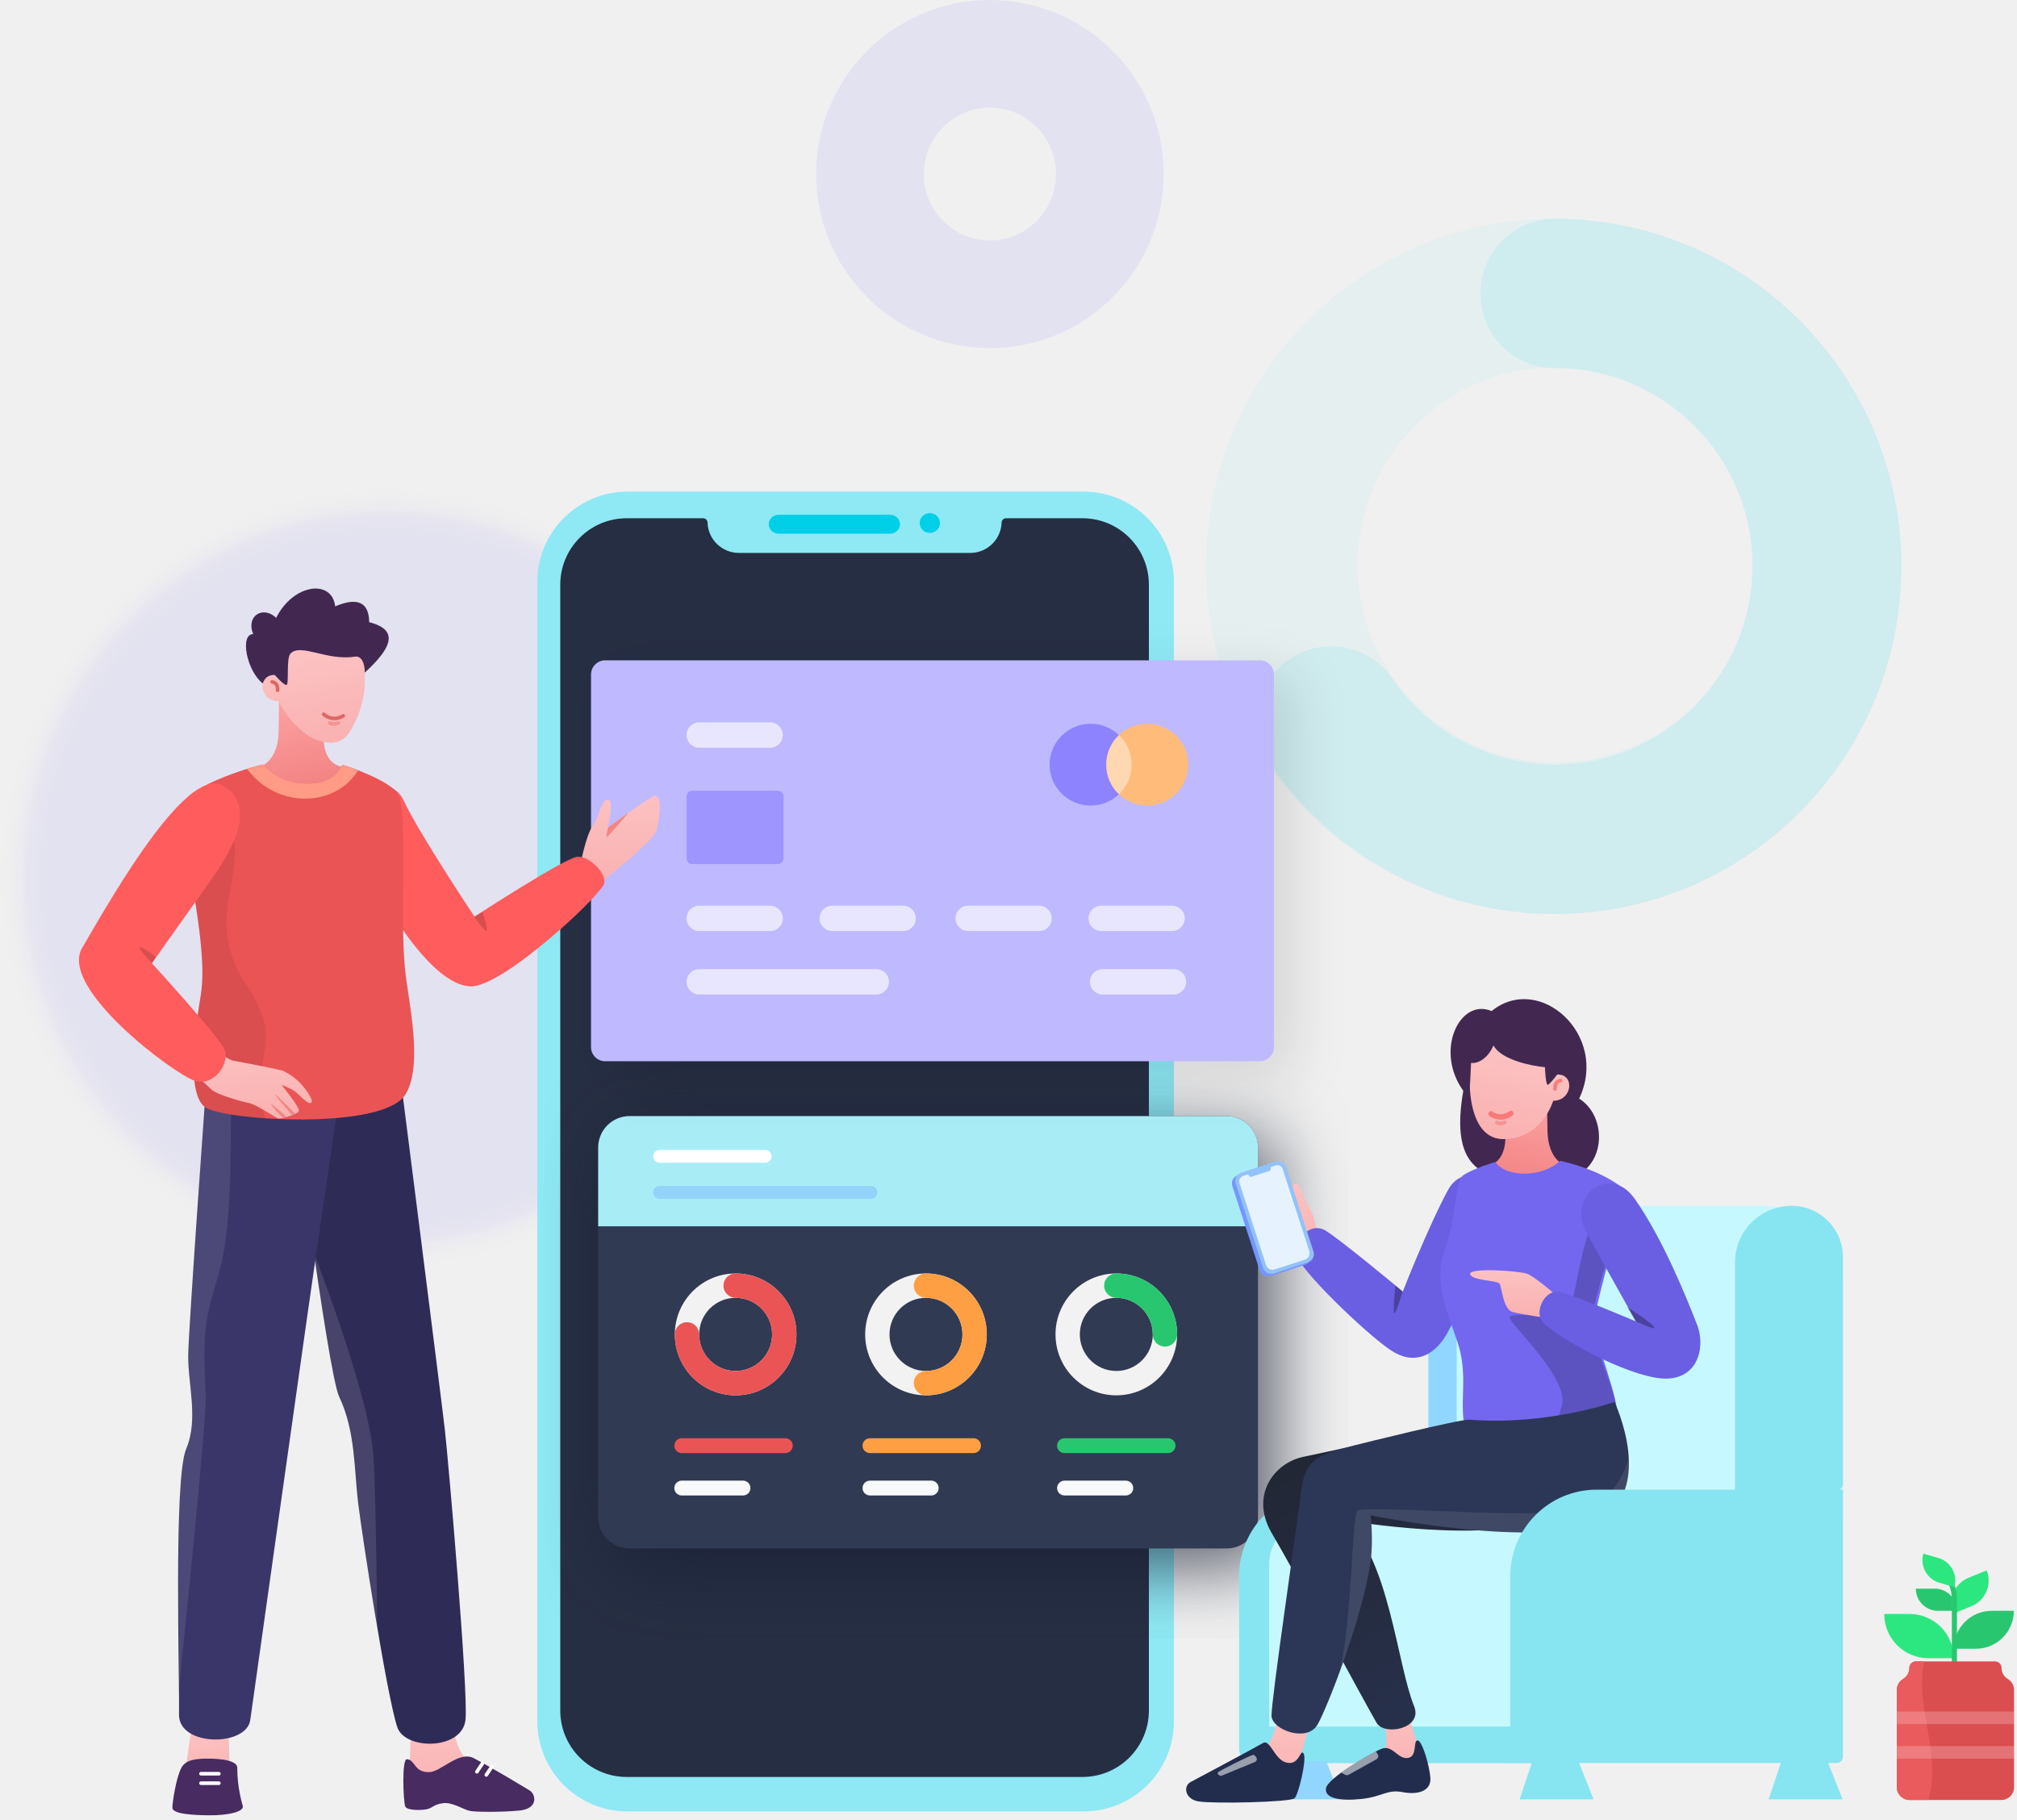
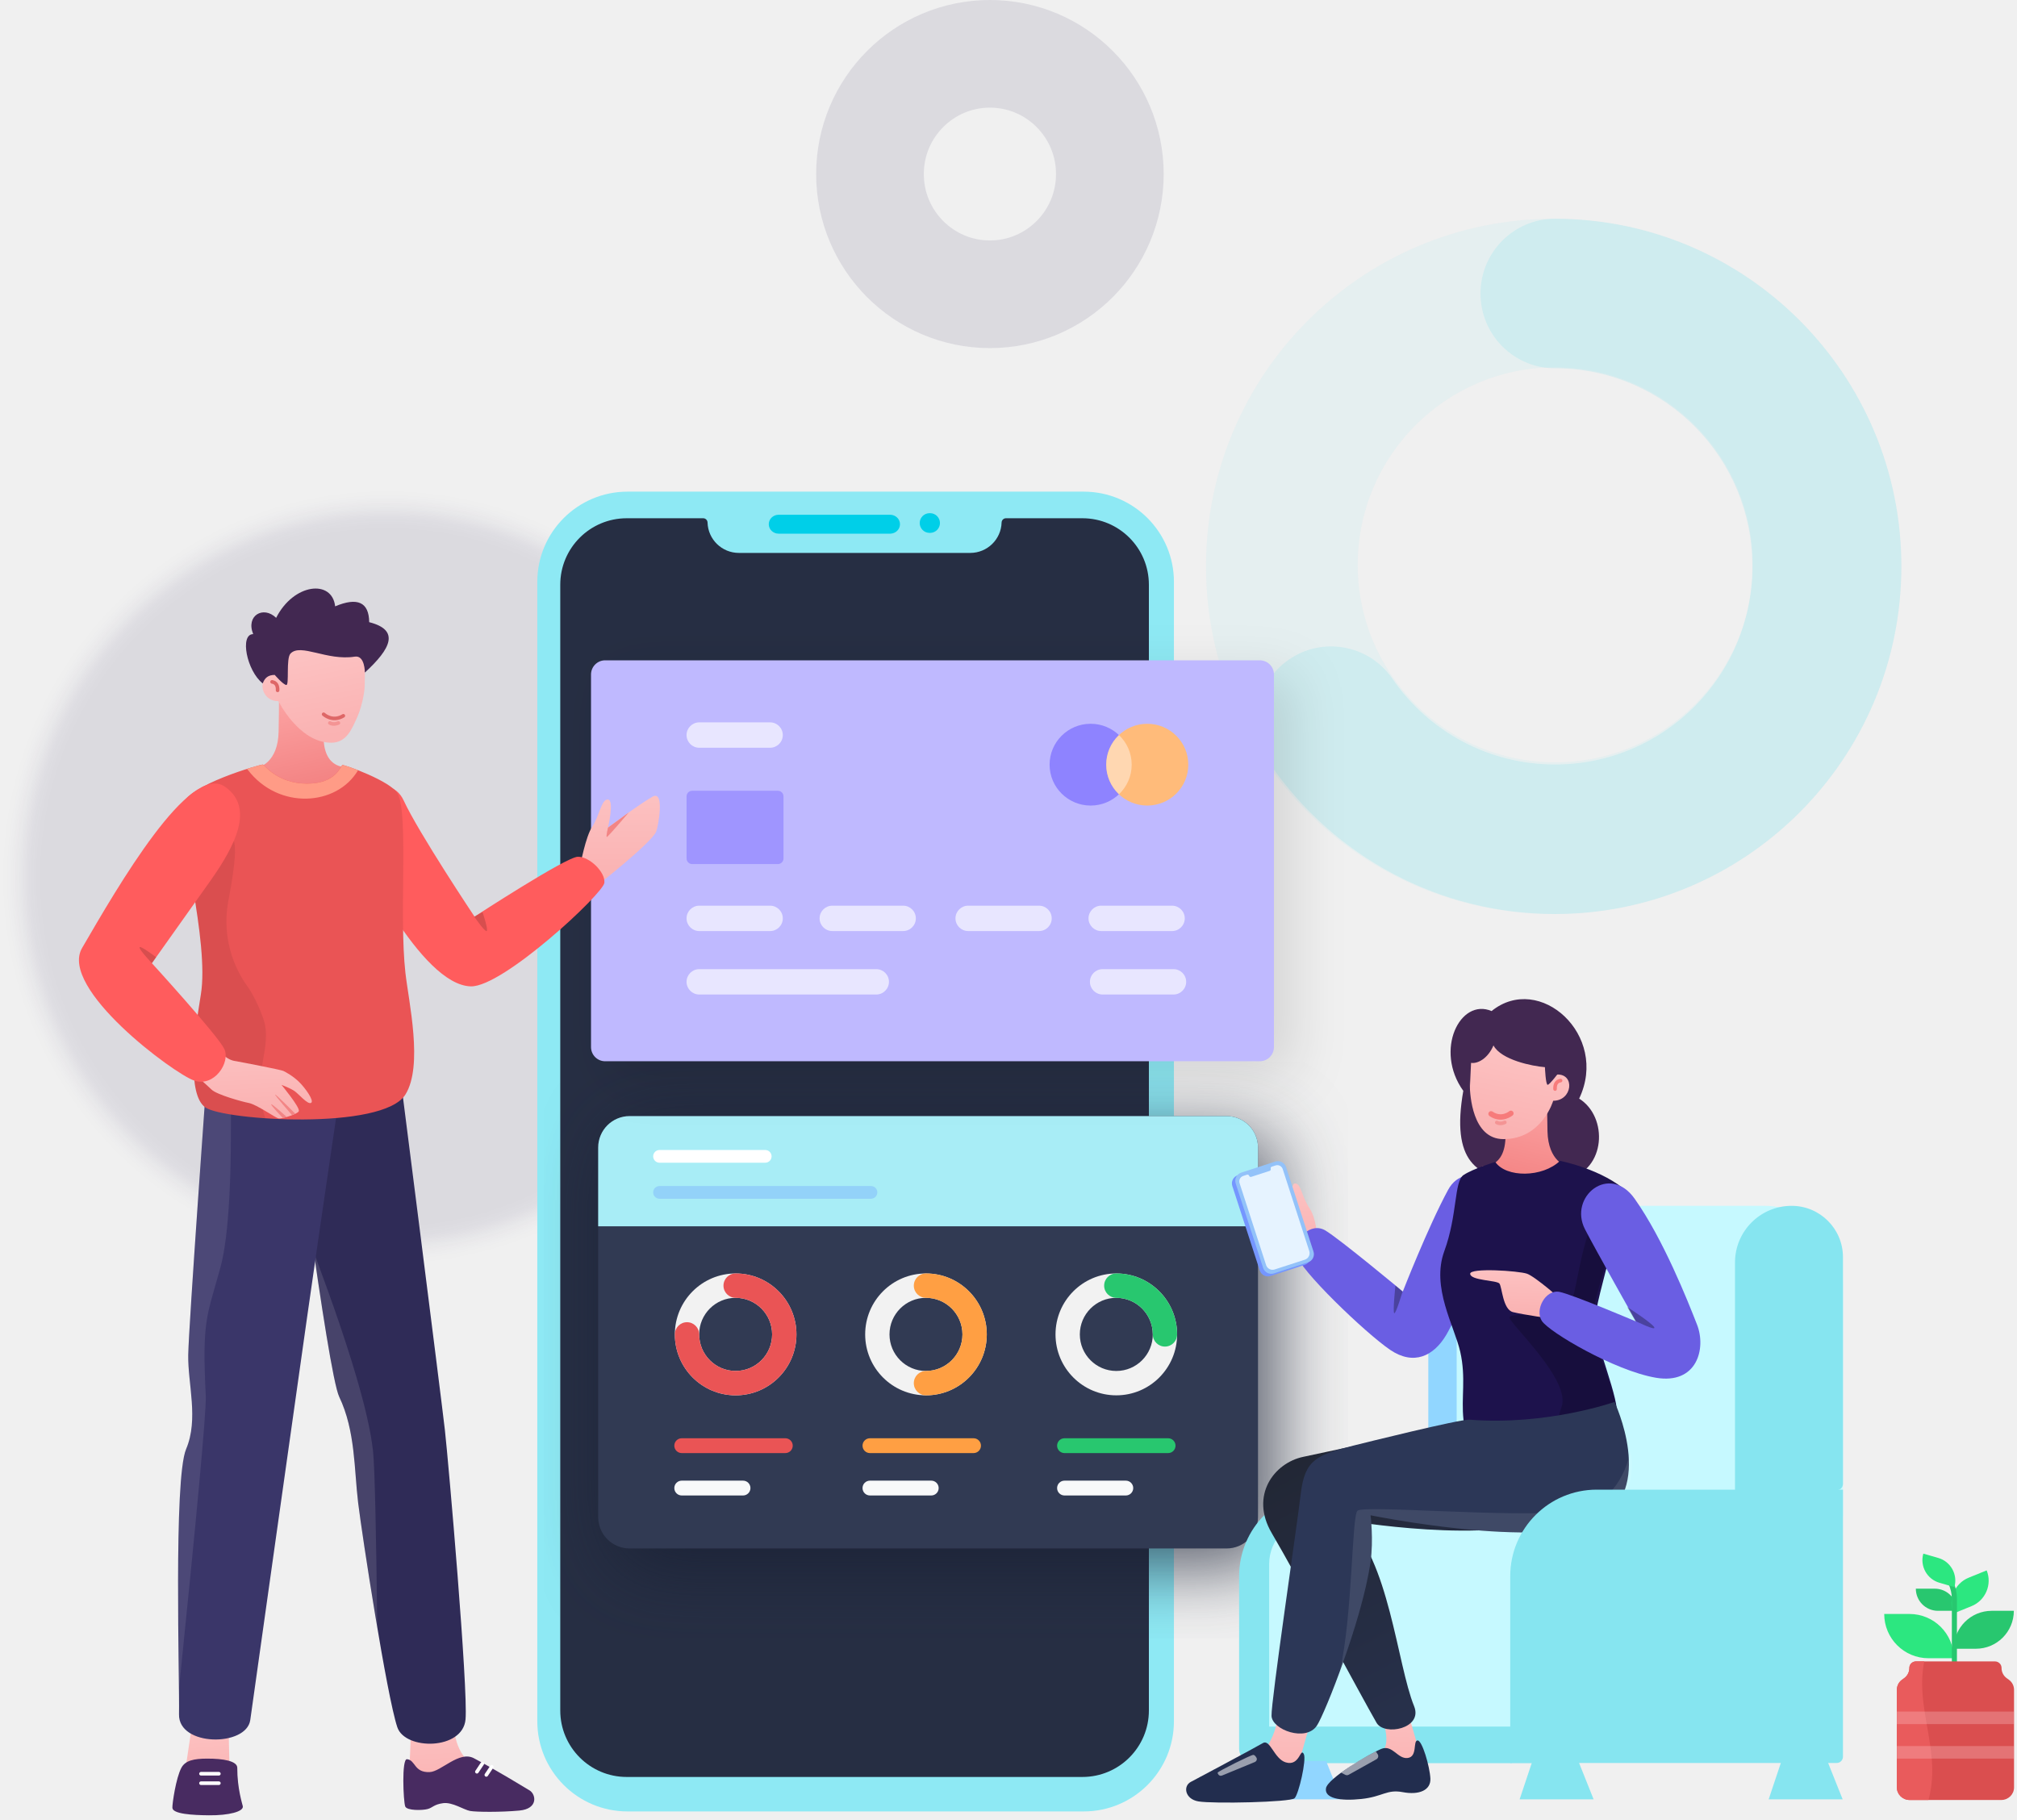
<svg xmlns="http://www.w3.org/2000/svg" width="562" height="507" viewBox="0 0 562 507" fill="none">
  <g id="Illustration">
    <g id="Shape">
      <g id="Oval" opacity="0.1" filter="url(#filter0_f)">
-         <ellipse cx="107.745" cy="244.5" rx="101.745" ry="102.5" fill="#7367F0" />
+         <ellipse cx="107.745" cy="244.5" rx="101.745" ry="102.5" fill="#1d124c" />
      </g>
      <path id="Oval_2" opacity="0.05" fill-rule="evenodd" clip-rule="evenodd" d="M336.032 157.826C336.032 104.326 379.404 60.956 432.906 60.956C486.408 60.956 529.78 104.326 529.78 157.826C529.78 211.326 486.408 254.696 432.906 254.696C379.404 254.696 336.032 211.326 336.032 157.826ZM488.389 157.386C488.389 126.988 463.745 102.346 433.347 102.346C402.948 102.346 378.304 126.988 378.304 157.386C378.304 187.784 402.948 212.426 433.347 212.426C463.745 212.426 488.389 187.784 488.389 157.386Z" fill="#00CFE8" />
-       <ellipse id="Oval_3" opacity="0.1" cx="275.822" cy="48.5" rx="33.416" ry="33.5" stroke="#7367F0" stroke-width="30" />
+       <ellipse id="Oval_3" opacity="0.1" cx="275.822" cy="48.5" rx="33.416" ry="33.5" stroke="#1d124c" stroke-width="30" />
      <path id="Path" opacity="0.1" d="M433.272 60.956C486.572 60.956 529.78 104.326 529.78 157.826C529.78 211.326 486.572 254.696 433.272 254.696C401.162 254.696 371.688 238.816 353.798 212.796C347.287 203.326 349.657 190.352 359.091 183.817C368.431 177.348 381.193 179.615 387.764 188.849L387.961 189.131C398.182 203.997 414.951 213.032 433.272 213.032C463.647 213.032 488.271 188.315 488.271 157.826C488.271 127.642 464.137 103.116 434.181 102.628L433.272 102.621C421.809 102.621 412.517 93.294 412.517 81.789C412.517 70.283 421.809 60.956 433.272 60.956Z" fill="#00CFE8" />
    </g>
    <g id="Mobile Banking App">
      <g id="Phone3">
        <path id="Rectangle" fill-rule="evenodd" clip-rule="evenodd" d="M149.71 162.137C149.71 148.254 160.964 137 174.847 137H301.957C315.84 137 327.094 148.254 327.094 162.137V479.625C327.094 493.508 315.84 504.762 301.957 504.762H174.847C160.964 504.762 149.71 493.508 149.71 479.625V162.137Z" fill="#8EE9F4" />
        <g id="Group 48">
          <path id="Rectangle_2" fill-rule="evenodd" clip-rule="evenodd" d="M156.107 162.933C156.107 152.703 164.4 144.411 174.629 144.411H195.926C196.585 144.411 197.124 144.935 197.144 145.594V145.594C197.28 150.315 201.147 154.072 205.87 154.072H270.352C275.075 154.072 278.942 150.315 279.079 145.594V145.594C279.098 144.935 279.637 144.411 280.297 144.411H301.593C311.822 144.411 320.115 152.703 320.115 162.933V476.634C320.115 486.863 311.822 495.156 301.593 495.156H174.629C164.4 495.156 156.107 486.863 156.107 476.634V162.933Z" fill="#262E43" />
          <mask id="mask0" mask-type="alpha" maskUnits="userSpaceOnUse" x="156" y="144" width="165" height="352">
            <path id="Rectangle_3" fill-rule="evenodd" clip-rule="evenodd" d="M156.107 162.933C156.107 152.703 164.4 144.411 174.629 144.411H195.926C196.585 144.411 197.124 144.935 197.144 145.594V145.594C197.28 150.315 201.147 154.072 205.87 154.072H270.352C275.075 154.072 278.942 150.315 279.079 145.594V145.594C279.098 144.935 279.637 144.411 280.297 144.411H301.593C311.822 144.411 320.115 152.703 320.115 162.933V476.634C320.115 486.863 311.822 495.156 301.593 495.156H174.629C164.4 495.156 156.107 486.863 156.107 476.634V162.933Z" fill="white" />
          </mask>
          <g mask="url(#mask0)">
            <ellipse id="Oval_4" cx="218.287" cy="357.888" rx="14.067" ry="14.053" fill="#E97EFF" fill-opacity="0.549" />
            <path id="Rectangle_4" fill-rule="evenodd" clip-rule="evenodd" d="M176.086 209.239C176.086 206.692 178.15 204.628 180.697 204.628H296.76C299.307 204.628 301.371 206.692 301.371 209.239V209.239C301.371 211.785 299.307 213.85 296.76 213.85H180.697C178.15 213.85 176.086 211.785 176.086 209.239V209.239Z" fill="#E97EFF" fill-opacity="0.549" />
          </g>
        </g>
        <path id="Path_2" d="M248.017 143.438C249.534 143.438 250.764 144.618 250.764 146.073C250.764 147.496 249.588 148.656 248.118 148.706L248.017 148.708H216.95C215.432 148.708 214.202 147.529 214.202 146.073C214.202 144.65 215.378 143.491 216.849 143.44L216.95 143.438H248.017Z" fill="#00CFE8" />
        <path id="Path_3" d="M259.151 142.999C260.669 142.999 261.899 144.228 261.899 145.744C261.899 147.226 260.723 148.434 259.252 148.487L259.151 148.489H259.007C257.49 148.489 256.26 147.26 256.26 145.744C256.26 144.262 257.436 143.054 258.907 143.001L259.007 142.999H259.151Z" fill="#00CFE8" />
      </g>
      <g id="BoardPieChart">
        <g id="Rectangle_5" filter="url(#filter1_d)">
          <path fill-rule="evenodd" clip-rule="evenodd" d="M166.672 319.757C166.672 314.921 170.592 311 175.429 311H341.763C346.6 311 350.52 314.921 350.52 319.757V422.729C350.52 427.565 346.6 431.486 341.763 431.486H175.429C170.592 431.486 166.672 427.565 166.672 422.729V319.757Z" fill="#313A53" />
        </g>
        <mask id="mask1" mask-type="alpha" maskUnits="userSpaceOnUse" x="166" y="311" width="185" height="121">
          <path id="Rectangle_6" fill-rule="evenodd" clip-rule="evenodd" d="M166.672 319.757C166.672 314.921 170.592 311 175.429 311H341.763C346.6 311 350.52 314.921 350.52 319.757V422.729C350.52 427.565 346.6 431.486 341.763 431.486H175.429C170.592 431.486 166.672 427.565 166.672 422.729V319.757Z" fill="white" />
        </mask>
        <g mask="url(#mask1)">
          <path id="Rectangle_7" fill-rule="evenodd" clip-rule="evenodd" d="M162.547 306.275H355.234V341.712H162.547L162.547 306.275Z" fill="#A8EDF6" />
          <path id="Rectangle_8" opacity="0.366" fill-rule="evenodd" clip-rule="evenodd" d="M181.992 332.262C181.992 331.284 182.785 330.49 183.764 330.49H242.682C243.66 330.49 244.453 331.284 244.453 332.262V332.262C244.453 333.241 243.66 334.034 242.682 334.034H183.764C182.785 334.034 181.992 333.241 181.992 332.262V332.262Z" fill="#6FA3FF" />
          <rect id="Rectangle_9" x="181.992" y="320.45" width="32.998" height="3.544" rx="1.772" fill="white" />
          <rect id="Rectangle_10" x="187.885" y="400.774" width="32.998" height="4.134" rx="2.067" fill="#EA5455" />
          <path id="Rectangle_11" fill-rule="evenodd" clip-rule="evenodd" d="M187.885 414.653C187.885 413.512 188.81 412.586 189.952 412.586H207.031C208.173 412.586 209.098 413.512 209.098 414.653V414.653C209.098 415.795 208.173 416.72 207.031 416.72H189.952C188.81 416.72 187.885 415.795 187.885 414.653V414.653Z" fill="#F8F9FA" />
          <rect id="Rectangle_12" x="240.329" y="400.774" width="32.998" height="4.134" rx="2.067" fill="#FF9F43" />
          <path id="Rectangle_13" fill-rule="evenodd" clip-rule="evenodd" d="M240.329 414.653C240.329 413.512 241.255 412.586 242.396 412.586H259.475C260.617 412.586 261.542 413.512 261.542 414.653V414.653C261.542 415.795 260.617 416.72 259.475 416.72H242.396C241.255 416.72 240.329 415.795 240.329 414.653V414.653Z" fill="#F8F9FA" />
          <rect id="Rectangle_14" x="294.541" y="400.774" width="32.998" height="4.134" rx="2.067" fill="#28C76F" />
          <path id="Rectangle_15" fill-rule="evenodd" clip-rule="evenodd" d="M294.541 414.653C294.541 413.512 295.467 412.586 296.608 412.586H313.687C314.829 412.586 315.754 413.512 315.754 414.653V414.653C315.754 415.795 314.829 416.72 313.687 416.72H296.608C295.467 416.72 294.541 415.795 294.541 414.653V414.653Z" fill="#F8F9FA" />
          <g id="Group 3">
            <path id="Oval_5" fill-rule="evenodd" clip-rule="evenodd" d="M311.04 388.814C320.396 388.814 327.981 381.211 327.981 371.834C327.981 362.456 320.396 354.853 311.04 354.853C301.683 354.853 294.099 362.456 294.099 371.834C294.099 381.211 301.683 388.814 311.04 388.814ZM311.04 382.022C305.426 382.022 300.875 377.46 300.875 371.834C300.875 366.207 305.426 361.645 311.04 361.645C316.654 361.645 321.204 366.207 321.204 371.834C321.204 377.46 316.654 382.022 311.04 382.022Z" fill="#F2F2F2" />
            <path id="Path_4" fill-rule="evenodd" clip-rule="evenodd" d="M327.981 371.834C327.981 362.456 320.396 354.853 311.04 354.853C309.168 354.853 307.651 356.374 307.651 358.249C307.651 360.125 309.168 361.645 311.04 361.645C316.59 361.645 321.101 366.104 321.203 371.642L321.204 371.834C321.204 373.709 322.721 375.23 324.593 375.23C326.464 375.23 327.981 373.709 327.981 371.834Z" fill="#28C76F" />
          </g>
          <g id="Group 4">
            <path id="Oval_6" fill-rule="evenodd" clip-rule="evenodd" d="M258.007 388.814C267.363 388.814 274.948 381.211 274.948 371.834C274.948 362.456 267.363 354.853 258.007 354.853C248.65 354.853 241.065 362.456 241.065 371.834C241.065 381.211 248.65 388.814 258.007 388.814ZM258.007 382.022C252.393 382.022 247.842 377.46 247.842 371.834C247.842 366.207 252.393 361.645 258.007 361.645C263.62 361.645 268.171 366.207 268.171 371.834C268.171 377.46 263.62 382.022 258.007 382.022Z" fill="#F2F2F2" />
            <path id="Path_5" d="M258.006 388.814C267.363 388.814 274.948 381.211 274.948 371.834C274.948 362.456 267.363 354.853 258.006 354.853C256.135 354.853 254.618 356.374 254.618 358.249C254.618 360.125 256.135 361.645 258.006 361.645C263.62 361.645 268.171 366.207 268.171 371.834C268.171 377.396 263.723 381.918 258.197 382.02L258.006 382.022C256.135 382.022 254.618 383.542 254.618 385.418C254.618 387.293 256.135 388.814 258.006 388.814Z" fill="#FF9F43" />
          </g>
          <g id="Group 6">
            <path id="Oval_7" fill-rule="evenodd" clip-rule="evenodd" d="M204.973 388.814C214.33 388.814 221.915 381.211 221.915 371.834C221.915 362.456 214.33 354.853 204.973 354.853C195.617 354.853 188.032 362.456 188.032 371.834C188.032 381.211 195.617 388.814 204.973 388.814ZM204.973 382.022C199.36 382.022 194.809 377.46 194.809 371.834C194.809 366.207 199.36 361.645 204.973 361.645C210.587 361.645 215.138 366.207 215.138 371.834C215.138 377.46 210.587 382.022 204.973 382.022Z" fill="#F2F2F2" />
            <path id="Path_6" fill-rule="evenodd" clip-rule="evenodd" d="M188.032 371.834C188.032 381.211 195.617 388.814 204.973 388.814C214.33 388.814 221.915 381.211 221.915 371.834C221.915 362.456 214.33 354.853 204.973 354.853C203.102 354.853 201.585 356.374 201.585 358.249C201.585 360.125 203.102 361.645 204.973 361.645C210.587 361.645 215.138 366.207 215.138 371.834C215.138 377.46 210.587 382.022 204.973 382.022C199.36 382.022 194.809 377.46 194.809 371.834C194.809 369.958 193.292 368.437 191.42 368.437C189.549 368.437 188.032 369.958 188.032 371.834Z" fill="#EA5455" />
          </g>
        </g>
      </g>
      <g id="VisaCard2">
        <g id="Rectangle_16" filter="url(#filter2_d)">
          <path fill-rule="evenodd" clip-rule="evenodd" d="M168.62 184H351.014C353.192 184 354.958 185.771 354.958 187.955V291.769C354.958 293.953 353.192 295.723 351.014 295.723H168.62C166.442 295.723 164.677 293.953 164.677 291.769V187.955C164.677 185.771 166.442 184 168.62 184Z" fill="#BFB9FF" />
        </g>
        <g id="Group 46">
          <g id="Group 45">
            <g id="Group 43">
              <ellipse id="Oval_8" cx="303.887" cy="213.077" rx="11.437" ry="11.395" fill="#8E83FF" />
              <ellipse id="Oval Copy 10" cx="319.661" cy="213.077" rx="11.437" ry="11.395" fill="#FFBB7A" />
              <path id="Path_7" fill-rule="evenodd" clip-rule="evenodd" d="M311.67 204.925L311.775 204.827C313.961 206.902 315.323 209.831 315.323 213.077C315.323 216.323 313.961 219.252 311.775 221.327C309.587 219.253 308.225 216.323 308.225 213.077C308.225 209.882 309.544 206.994 311.67 204.925L311.775 204.827L311.67 204.925Z" fill="white" fill-opacity="0.416" />
            </g>
            <path id="Rectangle_17" fill-rule="evenodd" clip-rule="evenodd" d="M192.873 220.346H216.732C217.604 220.346 218.31 221.05 218.31 221.918V239.207C218.31 240.075 217.604 240.779 216.732 240.779H192.873C192.002 240.779 191.296 240.075 191.296 239.207V221.918C191.296 221.05 192.002 220.346 192.873 220.346Z" fill="#9F95FF" />
          </g>
          <g id="Group 44">
            <path id="Rectangle_18" fill-rule="evenodd" clip-rule="evenodd" d="M194.845 252.37H214.563C216.524 252.37 218.113 253.953 218.113 255.906C218.113 257.859 216.524 259.443 214.563 259.443H194.845C192.885 259.443 191.296 257.859 191.296 255.906C191.296 253.953 192.885 252.37 194.845 252.37Z" fill="white" fill-opacity="0.647" />
            <path id="Rectangle_19" fill-rule="evenodd" clip-rule="evenodd" d="M194.845 270.052H244.141C246.101 270.052 247.69 271.635 247.69 273.588C247.69 275.541 246.101 277.125 244.141 277.125H194.845C192.885 277.125 191.296 275.541 191.296 273.588C191.296 271.635 192.885 270.052 194.845 270.052Z" fill="white" fill-opacity="0.647" />
            <path id="Rectangle_20" fill-rule="evenodd" clip-rule="evenodd" d="M307.239 270.052H326.957C328.917 270.052 330.506 271.635 330.506 273.588C330.506 275.541 328.917 277.125 326.957 277.125H307.239C305.279 277.125 303.689 275.541 303.689 273.588C303.689 271.635 305.279 270.052 307.239 270.052Z" fill="white" fill-opacity="0.647" />
            <path id="Rectangle_21" fill-rule="evenodd" clip-rule="evenodd" d="M194.845 201.289H214.563C216.524 201.289 218.113 202.872 218.113 204.825C218.113 206.778 216.524 208.362 214.563 208.362H194.845C192.885 208.362 191.296 206.778 191.296 204.825C191.296 202.872 192.885 201.289 194.845 201.289Z" fill="white" fill-opacity="0.647" />
            <path id="Rectangle Copy 38" fill-rule="evenodd" clip-rule="evenodd" d="M231.915 252.37H251.634C253.594 252.37 255.183 253.953 255.183 255.906C255.183 257.859 253.594 259.443 251.634 259.443H231.915C229.955 259.443 228.366 257.859 228.366 255.906C228.366 253.953 229.955 252.37 231.915 252.37Z" fill="white" fill-opacity="0.647" />
            <path id="Rectangle Copy 39" fill-rule="evenodd" clip-rule="evenodd" d="M269.775 252.37H289.493C291.453 252.37 293.042 253.953 293.042 255.906C293.042 257.859 291.453 259.443 289.493 259.443H269.775C267.815 259.443 266.226 257.859 266.226 255.906C266.226 253.953 267.815 252.37 269.775 252.37Z" fill="white" fill-opacity="0.647" />
            <path id="Rectangle Copy 40" fill-rule="evenodd" clip-rule="evenodd" d="M306.845 252.37H326.563C328.524 252.37 330.113 253.953 330.113 255.906C330.113 257.859 328.524 259.443 326.563 259.443H306.845C304.885 259.443 303.296 257.859 303.296 255.906C303.296 253.953 304.885 252.37 306.845 252.37Z" fill="white" fill-opacity="0.647" />
          </g>
        </g>
      </g>
      <g id="Men1.1">
        <g id="LLeg">
          <path id="Path_8" fill-rule="evenodd" clip-rule="evenodd" d="M126.372 479.69C126.372 479.69 126.236 488.374 131.569 491.458C136.901 494.543 145.162 500.274 145.162 500.274L113.735 501.339L114.631 479.612L126.372 479.69Z" fill="url(#paint0_linear)" />
          <path id="Path_9" fill-rule="evenodd" clip-rule="evenodd" d="M113.405 490.205C115.835 490.456 115.304 493.971 119.713 493.8C122.926 493.675 127.937 487.749 132.059 489.944C138.35 493.294 145.727 497.812 147.536 498.887C149.345 499.963 150.06 504.021 144.715 504.519C139.603 504.995 132.704 504.942 130.976 504.627C129.247 504.312 126.041 502.107 123.461 502.459C120.882 502.812 120.588 503.702 119.147 504.095C117.705 504.489 113.354 504.575 112.903 503.36C112.385 501.966 111.866 490.047 113.405 490.205Z" fill="#482B61" />
          <path id="Path_10" fill-rule="evenodd" clip-rule="evenodd" d="M110.969 295.474C110.969 295.474 122.957 389.573 123.959 398.472C124.961 407.371 130.465 470.679 129.712 479.123C128.944 487.723 112.857 487.769 110.699 481.281C107.745 472.4 100.916 428.014 99.787 418.746C98.658 409.477 99.054 398.716 94.516 389.225C91.266 382.43 80.513 297.886 80.513 297.886L110.969 295.474Z" fill="#2F2B57" />
          <path id="Path_11" opacity="0.591" fill-rule="evenodd" clip-rule="evenodd" d="M103.922 404.214L103.965 404.637C104.422 409.552 104.806 425.834 105.116 453.481L104.426 449.352C102.262 436.258 100.34 423.287 99.787 418.746C98.681 409.67 99.038 399.163 94.793 389.82L94.515 389.225C93.085 386.234 90.201 368.185 87.421 348.911L88.294 351.248C97.578 376.216 102.787 393.871 103.922 404.214Z" fill="white" fill-opacity="0.192" />
          <path id="Path 10" d="M134.382 491.454L132.879 493.704" stroke="white" stroke-linecap="round" />
          <path id="Path 10_2" d="M137.007 492.334L135.504 494.584" stroke="white" stroke-linecap="round" />
        </g>
        <g id="RLeg">
          <path id="Path_12" fill-rule="evenodd" clip-rule="evenodd" d="M53.349 481.682L50.536 500.672L64.13 500.604L63.685 481.329L53.349 481.682Z" fill="url(#paint1_linear)" />
          <path id="Path_13" fill-rule="evenodd" clip-rule="evenodd" d="M48.032 503.745C47.986 502.637 49.018 495.451 50.536 492.605C51.638 490.542 54.08 490.058 57.654 490.044C62.264 490.026 66.117 490.723 66.112 492.605C66.096 498.366 67.556 502.796 67.654 503.302C67.943 504.787 63.819 505.896 58.188 505.839C53.578 505.794 48.102 505.473 48.032 503.745Z" fill="#482B61" />
          <path id="Path_14" fill-rule="evenodd" clip-rule="evenodd" d="M95.56 298.563C95.56 298.563 89.327 340.561 85.554 367.134C81.847 393.245 70.868 471.132 69.733 479.285C68.691 486.77 49.68 486.77 49.88 477.705C50.08 468.64 48.32 412.152 51.86 403.789C55.4 395.425 52.318 385.692 52.447 377.567C52.576 369.442 57.667 299.106 57.667 299.106L95.56 298.563Z" fill="#3A3669" />
          <path id="Path_15" opacity="0.462" fill-rule="evenodd" clip-rule="evenodd" d="M61.462 353.024L61.164 354.105C57.556 367.072 56.31 368.241 57.333 388.923L57.343 389.344C57.379 394.547 54.904 421.474 49.919 470.126L49.897 467.101C49.722 447.254 48.991 411.369 51.77 404.014L51.86 403.789C55.4 395.425 52.318 385.692 52.446 377.567C52.576 369.442 57.667 299.106 57.667 299.106L64.17 299.012L64.236 302.234C64.704 327.396 63.779 344.326 61.462 353.024V353.024Z" fill="white" fill-opacity="0.192" />
          <path id="Path 9" d="M56.007 494.256H60.983" stroke="white" stroke-linecap="round" />
          <path id="Path 9_2" d="M56.007 496.894H60.983" stroke="white" stroke-linecap="round" />
        </g>
        <g id="Head">
          <path id="Path_16" fill-rule="evenodd" clip-rule="evenodd" d="M72.242 213.711C72.242 213.711 77.449 212.483 77.63 203.907C77.811 195.331 77.684 192.404 77.684 192.404L90.029 192.196C90.029 192.196 90.154 201.754 90.155 205.21C90.16 214.495 96.597 213.711 96.597 213.711C96.597 213.711 95.259 221.24 84.866 221.827C76.751 222.287 72.242 213.711 72.242 213.711Z" fill="url(#paint2_linear)" />
          <g id="Head1">
            <path id="Path_17" fill-rule="evenodd" clip-rule="evenodd" d="M76.552 188.069C71.435 187.87 72.269 195.399 77.585 195.389C77.585 195.389 83.297 206.933 92.265 206.963C96.585 206.977 97.996 203.11 99.291 200.395C100.586 197.68 101.536 193.619 101.615 191.132C101.7 188.481 101.711 179.77 101.711 179.77L76.352 179.759L76.552 188.069Z" fill="url(#paint3_linear)" />
            <path id="Path_18" d="M91.906 201.462C92.673 201.885 93.585 201.781 94.292 201.462" stroke="#F49494" stroke-linecap="round" />
            <path id="Path 8" d="M77.349 192.367C77.401 191.159 77.035 190.2 75.81 190.008" stroke="#DE6767" stroke-linecap="round" />
            <path id="Path_19" fill-rule="evenodd" clip-rule="evenodd" d="M76.551 188.069C76.551 188.069 78.904 190.799 79.774 190.874C80.645 190.949 79.653 183.487 80.934 182.128C83.75 179.14 91.107 184.216 98.844 182.976C101.71 182.517 101.659 187.415 101.659 187.415C108.892 180.786 111.514 175.557 102.871 173.373C102.802 167.763 99.591 166.355 93.382 168.957C92.552 161.378 81.824 162.522 76.941 172.164C73.407 168.707 68.439 171.498 70.547 176.699C66.741 176.699 68.724 186.925 73.21 190.439C73.745 188.904 74.723 188.069 76.551 188.069Z" fill="#422851" />
            <path id="Path_20" d="M90.171 199.031C90.171 199.031 92.607 201.335 95.666 199.459" stroke="#DE6767" stroke-linecap="round" />
          </g>
        </g>
        <g id="LArm">
          <g id="Group 3_2">
            <path id="Path_21" fill-rule="evenodd" clip-rule="evenodd" d="M161.671 241.247C161.671 241.247 163.135 233.107 165.072 230.255C167.01 227.403 167.574 222.61 169.402 222.786C171.23 222.963 169.399 230.614 169.399 230.614C169.399 230.614 177.923 224.219 181.79 222.015C185.319 220.006 183.383 230.404 182.831 231.729C181.518 234.885 166.322 246.793 166.322 246.793C166.322 246.793 162.003 241.971 161.671 241.247Z" fill="url(#paint4_linear)" />
            <path id="Path_22" fill-rule="evenodd" clip-rule="evenodd" d="M169.4 230.614C169.4 230.614 168.77 233.231 169.084 233.231C169.399 233.231 175.184 226.405 175.184 226.405L169.4 230.614Z" fill="#F28585" />
          </g>
          <path id="Path_23" fill-rule="evenodd" clip-rule="evenodd" d="M112.464 223.029C116.632 232.068 132.22 255.423 132.22 255.423C132.22 255.423 157.765 238.768 161.016 238.734C164.266 238.699 168.68 243.012 168.402 245.989C168.125 248.966 140.156 275.074 131.186 274.854C117.238 274.512 99.747 238.241 97.951 233.393C93.141 220.407 108.398 214.213 112.464 223.029Z" fill="#FF5C5D" />
          <path id="Path 5" fill-rule="evenodd" clip-rule="evenodd" d="M132.128 255.406C132.128 255.406 135.078 259.727 135.606 259.444C136.135 259.16 134.447 254.161 134.447 254.161L132.128 255.406Z" fill="black" fill-opacity="0.16" />
        </g>
        <g id="Body">
          <path id="Path_24" fill-rule="evenodd" clip-rule="evenodd" d="M50.768 224.475C49.459 230.751 58.422 262.381 55.956 277.178C54.006 288.882 52.144 304.996 57.199 308.573C62.345 312.216 106.644 315.108 112.959 304.996C117.968 296.973 113.867 279.182 112.959 271.066C111.147 254.875 113.883 226.894 110.809 221.171C108.902 217.621 95.902 213.043 95.413 213.185C94.925 213.327 93.777 218.357 85.557 218.357C77.337 218.357 73.707 213.185 73.265 213.043C72.823 212.901 51.952 218.798 50.768 224.475Z" fill="#EA5455" />
          <path id="Path_25" fill-rule="evenodd" clip-rule="evenodd" d="M73.244 213.041L73.265 213.043C73.707 213.185 77.337 218.357 85.557 218.357C93.777 218.357 94.925 213.327 95.413 213.185C95.59 213.134 97.396 213.697 99.722 214.606L99.712 214.713C93.836 224.579 77.677 225.795 69.04 214.507L68.845 214.246L69.808 213.947C71.573 213.411 72.835 213.088 73.178 213.045L73.244 213.041Z" fill="#FF9B86" />
          <path id="Path_26" fill-rule="evenodd" clip-rule="evenodd" d="M50.796 228.834L51.52 228.935C59.204 230.034 63.71 231.773 65.039 234.152C65.911 235.712 65.506 240.991 63.823 249.988L63.644 250.932C62.083 259.088 63.868 267.524 68.58 274.33L68.845 274.707C70.439 276.936 71.908 279.872 73.252 283.514C76.372 291.962 69.737 299.081 73.939 311.649L73.081 311.586C65.27 310.988 58.953 309.815 57.199 308.573C52.144 304.996 54.006 288.882 55.956 277.179C58.054 264.588 51.878 239.811 50.796 228.834Z" fill="black" fill-opacity="0.067" />
        </g>
        <g id="Rarm">
          <g id="Group 2">
            <path id="Path_27" fill-rule="evenodd" clip-rule="evenodd" d="M59.774 291.701C59.774 291.701 62.723 295.18 65.24 295.613C67.757 296.046 78.291 298.106 78.934 298.411C79.542 298.7 81.62 299.794 83.397 301.549C84.937 303.07 87.6 306.677 86.707 307.297C85.752 307.961 83.175 304.708 81.882 303.904C80.526 303.061 78.442 302.314 78.442 302.314C78.442 302.314 83.597 308.533 83.269 309.619C83.03 310.412 78.646 311.767 77.709 311.665C76.772 311.563 71.607 307.782 69.285 307.341C67.675 307.037 60.466 305.084 58.946 303.618C57.425 302.151 54.006 299.174 54.006 299.174L59.774 291.701Z" fill="url(#paint5_linear)" />
            <path id="Path_28" fill-rule="evenodd" clip-rule="evenodd" d="M82.275 310.34C82.275 310.34 76.88 304.905 76.655 304.997C76.43 305.09 81.356 310.719 81.356 310.719L82.275 310.34Z" fill="#F28585" />
            <path id="Path_29" fill-rule="evenodd" clip-rule="evenodd" d="M79.871 311.233C79.871 311.233 75.829 307.53 75.565 307.709C75.301 307.887 78.802 311.535 78.802 311.535L79.871 311.233Z" fill="#F28585" />
          </g>
          <path id="Path_30" fill-rule="evenodd" clip-rule="evenodd" d="M62.706 219.232C71.036 225.093 65.471 235.748 58.56 245.521C52.105 254.65 42.321 268.401 42.321 268.401C42.321 268.401 60.718 288.554 62.496 292.282C64.273 296.011 59.734 303.014 54.093 301.101C48.45 299.189 16.343 275.404 22.872 264.164C32.845 246.995 52.868 212.309 62.706 219.232Z" fill="#FF5C5D" />
          <path id="Path 6" fill-rule="evenodd" clip-rule="evenodd" d="M42.321 268.401C42.321 268.401 38.546 264.407 38.898 263.945C39.251 263.482 43.506 266.747 43.506 266.747L42.321 268.401Z" fill="black" fill-opacity="0.16" />
        </g>
      </g>
      <g id="Group 7">
        <path id="Rectangle_22" fill-rule="evenodd" clip-rule="evenodd" d="M345.257 439.204C345.257 425.888 356.052 415.093 369.368 415.093L437.966 415.093V487.26C437.966 489.469 436.175 491.26 433.966 491.26H349.257C347.048 491.26 345.257 489.469 345.257 487.26L345.257 439.204Z" fill="#86E5F0" />
        <path id="Rectangle_23" fill-rule="evenodd" clip-rule="evenodd" d="M353.633 476.224L421.269 476.224V491.26H353.633L353.633 476.224Z" fill="#86E5F0" />
        <path id="Path_31" fill-rule="evenodd" clip-rule="evenodd" d="M439.769 490.715L444.035 501.401H423.41L426.984 490.715H439.769Z" fill="#86E5F0" />
        <path id="Path_32" fill-rule="evenodd" clip-rule="evenodd" d="M369.497 490.715L373.764 501.401H353.139L356.713 490.715H369.497Z" fill="#91D6FF" />
        <path id="Path_33" fill-rule="evenodd" clip-rule="evenodd" d="M509.161 490.715L513.428 501.401H492.803L496.377 490.715H509.161Z" fill="#86E5F0" />
        <path id="Rectangle_24" fill-rule="evenodd" clip-rule="evenodd" d="M397.97 360.481C397.97 347.368 408.449 336.659 421.558 336.375L438.492 336.008V422.277H397.97L397.97 360.481Z" fill="#91D6FF" />
        <path id="Rectangle_25" fill-rule="evenodd" clip-rule="evenodd" d="M405.875 360.119C405.875 346.803 416.67 336.008 429.986 336.008H491.667C503.729 336.008 513.507 345.786 513.507 357.848V422.288C513.507 423.253 512.725 424.035 511.76 424.035H405.875L405.875 360.119Z" fill="#C6F9FF" />
        <path id="Rectangle_26" fill-rule="evenodd" clip-rule="evenodd" d="M483.427 351.792C483.427 343.074 490.493 336.008 499.21 336.008V336.008C507.106 336.008 513.507 342.409 513.507 350.305V413.499C513.507 414.464 512.725 415.246 511.76 415.246H483.427V351.792Z" fill="#86E5F0" />
        <path id="Rectangle_27" fill-rule="evenodd" clip-rule="evenodd" d="M353.633 435.799C353.633 428.84 359.274 423.199 366.233 423.199H433.69V481.124H353.633V435.799Z" fill="#C6F9FF" />
        <g id="Wom1.4">
          <g id="Head_2">
            <path id="Path_34" fill-rule="evenodd" clip-rule="evenodd" d="M436.719 328.514C447.465 326.01 448.172 311.252 440.003 306.133C448.428 288.461 428.945 270.915 415.599 281.736C406.85 277.989 399.579 292.611 407.72 303.968C404.307 323.468 411.254 328.509 423.777 328.723L436.719 328.514Z" fill="#422851" />
            <path id="Path_35" fill-rule="evenodd" clip-rule="evenodd" d="M436.585 324.989C436.585 324.989 431.358 323.762 431.176 315.192C430.995 306.622 431.122 303.696 431.122 303.696L419.608 303.488C419.608 303.488 419.483 313.039 419.481 316.494C419.476 325.773 413.015 324.989 413.015 324.989C413.015 324.989 414.358 332.513 424.791 333.1C432.937 333.559 436.585 324.989 436.585 324.989Z" fill="url(#paint6_linear)" />
            <path id="Path_36" fill-rule="evenodd" clip-rule="evenodd" d="M433.807 299.417C438.944 299.218 438.106 306.741 432.77 306.731C432.77 306.731 429.671 317.419 418.912 317.419C410.173 317.419 409.605 304.962 409.526 302.477C409.44 299.828 409.43 291.123 409.43 291.123L434.007 291.112L433.807 299.417Z" fill="url(#paint7_linear)" />
            <path id="Path_37" d="M420.985 310.239C420.985 310.239 418.423 312.41 415.454 310.377" stroke="#F77B7B" stroke-width="1.5" stroke-linecap="round" />
            <path id="Path_38" d="M419.294 312.753C418.497 313.121 417.729 313.148 417.044 312.781" stroke="#F49494" stroke-linecap="round" />
            <path id="Path 8_2" d="M433.284 303.463C433.231 302.256 433.599 301.297 434.829 301.105" stroke="#F77B7B" stroke-linecap="round" />
            <path id="Path_39" fill-rule="evenodd" clip-rule="evenodd" d="M434.62 298.487C434.62 298.487 431.805 302.267 431.234 302.287C430.664 302.307 430.464 297.371 430.464 297.371C427.011 297.107 418.271 295.366 416.128 291.309C414.63 294.888 411.766 296.478 409.884 296.173L409.527 303.778L408.649 288.489H435.309L434.62 298.487Z" fill="#422851" />
          </g>
          <g id="LLeg_2">
            <path id="Path_40" fill-rule="evenodd" clip-rule="evenodd" d="M383.979 476.119C383.979 476.119 388.587 485.431 384.809 488.365C381.026 491.3 371.033 496.801 371.033 496.801L397.508 495.136L391.623 474.826L383.979 476.119Z" fill="url(#paint8_linear)" />
            <path id="Path_41" fill-rule="evenodd" clip-rule="evenodd" d="M394.947 484.981C393.64 485.134 395.035 489.535 392.207 489.87C389.383 490.204 388.011 486.034 384.808 487.356C381.604 488.678 369.92 495.513 369.46 498.307C368.994 501.1 373.347 501.922 379.317 501.291C385.287 500.66 386.387 498.535 390.869 499.391C395.345 500.247 398.699 498.883 398.551 495.61C398.403 492.338 396.253 484.828 394.947 484.981Z" fill="#222D4E" />
            <path id="Path 14" fill-rule="evenodd" clip-rule="evenodd" d="M383.346 488.034L383.856 488.799C384.18 489.285 384.021 489.943 383.511 490.227L375.781 494.543C375.491 494.706 375.138 494.713 374.841 494.562L373.672 493.968C375.597 492.573 377.172 491.524 378.912 490.495C380.248 489.704 381.727 488.889 383.346 488.034Z" fill="white" fill-opacity="0.541" />
            <path id="Path_42" fill-rule="evenodd" clip-rule="evenodd" d="M423.859 394.043C415.844 394.402 371.235 404.274 363.13 405.951C355.026 407.628 348.174 416.704 354.354 427.213C361.295 439.01 379.205 472.514 383.554 480.066C385.706 483.805 396.564 481.709 394.014 475.434C389.259 463.738 387.051 434.356 374.929 423.643C374.929 423.643 415.695 430.742 433.304 422.61C446.102 416.699 443.207 393.178 423.859 394.043Z" fill="url(#paint9_linear)" />
          </g>
          <g id="LArm_2">
            <path id="Path_43" fill-rule="evenodd" clip-rule="evenodd" d="M367.069 346.62C367.069 346.62 367.159 340.095 364.878 336.684C362.597 333.274 362.506 329.652 360.78 329.77C359.053 329.889 360.763 338.309 360.763 338.309C360.763 338.309 358.572 337.471 356.999 336.412C355.425 335.353 350.653 330.131 349.538 331.057C347.647 332.633 350.693 341.527 352.351 343.305C354.015 345.083 363.106 350.932 363.106 350.932L367.069 346.62Z" fill="url(#paint10_linear)" />
            <path id="Path_44" fill-rule="evenodd" clip-rule="evenodd" d="M416.324 342.71C412.596 351.363 405.769 367.258 402.955 372C399.428 377.939 393.866 380.556 387.354 376.149C380.512 371.519 361.671 353.46 361.119 349.369C360.572 345.279 365.183 340.37 369.355 342.912C373.528 345.453 390.866 359.89 390.866 359.89C390.866 359.89 397.863 341.943 403.492 331.546C408.366 322.551 421.999 329.556 416.324 342.71Z" fill="#6A5EE3" />
            <path id="Path_45" fill-rule="evenodd" clip-rule="evenodd" d="M390.793 359.899C390.793 359.899 388.914 366.277 388.474 365.908C388.035 365.538 388.81 358.232 388.81 358.232L390.793 359.899Z" fill="black" fill-opacity="0.303" />
          </g>
          <g id="PhoneMini4">
            <g id="Group 3_3">
              <path id="Rectangle_28" d="M343.366 330.492C342.956 329.231 343.646 327.877 344.907 327.468L354.376 324.391C355.637 323.981 356.991 324.671 357.4 325.932L365.043 349.452C365.452 350.713 364.762 352.067 363.502 352.477L354.032 355.553C352.772 355.963 351.418 355.273 351.008 354.013L343.366 330.492Z" fill="#7596FF" />
              <rect id="Rectangle_29" x="343.561" y="327.497" width="14.757" height="29.531" rx="2.4" transform="rotate(-18 343.561 327.497)" fill="#93C2F9" />
              <path id="Rectangle_30" d="M346.395 327.685L347.46 327.339C347.677 327.268 347.908 327.366 348.012 327.56L348.045 327.637C348.124 327.881 348.387 328.015 348.63 327.936L353.763 326.268C353.98 326.198 354.109 325.983 354.08 325.764L354.061 325.683C353.982 325.438 354.115 325.176 354.359 325.097L355.418 324.753C356.205 324.497 357.047 324.894 357.36 325.645L357.406 325.767V325.767L364.806 348.613C365.128 349.611 364.582 350.681 363.587 351.006L355.166 353.742C354.213 354.053 353.193 353.567 352.822 352.652L352.776 352.524C352.775 352.524 352.775 352.523 352.777 352.522L345.378 329.681C345.108 328.849 345.563 327.955 346.395 327.685Z" fill="#E6F3FF" />
            </g>
          </g>
          <g id="Body_2">
-             <path id="Path_46" fill-rule="evenodd" clip-rule="evenodd" d="M453.585 332.284C453.585 332.284 444.6 362.387 444.334 368.085C444.068 373.784 451.683 390.533 450.386 394.766C447.397 404.548 409.233 408.761 407.775 395.601C407.095 389.463 408.51 383.955 406.879 376.723C405.254 369.492 398.723 358.745 402.428 348.642C406.132 338.538 405.139 329.191 407.789 327.424C410.439 325.657 416.632 323.781 416.632 323.781C419.644 328.216 429.812 328.151 434.664 323.468C434.664 323.468 446.718 325.808 453.585 332.284Z" fill="#7367F0" />
+             <path id="Path_46" fill-rule="evenodd" clip-rule="evenodd" d="M453.585 332.284C453.585 332.284 444.6 362.387 444.334 368.085C444.068 373.784 451.683 390.533 450.386 394.766C447.397 404.548 409.233 408.761 407.775 395.601C407.095 389.463 408.51 383.955 406.879 376.723C405.254 369.492 398.723 358.745 402.428 348.642C406.132 338.538 405.139 329.191 407.789 327.424C410.439 325.657 416.632 323.781 416.632 323.781C419.644 328.216 429.812 328.151 434.664 323.468C434.664 323.468 446.718 325.808 453.585 332.284Z" fill="#1d124c" />
            <path id="Path_47" fill-rule="evenodd" clip-rule="evenodd" d="M445.534 337.16C439.545 346.67 439.563 363.228 436.346 365.396C433.13 367.565 420.61 365.437 420.61 367.154C420.61 368.871 437.911 384.61 435.071 392.133C433.584 396.073 433.987 399.597 436.281 402.707L437.03 402.543C443.847 401.002 449.327 398.234 450.386 394.766C451.683 390.533 443.19 373.784 443.456 368.085C443.682 363.248 450.823 340.826 452.977 334.159C451.223 331.064 448.743 332.064 445.534 337.16Z" fill="black" fill-opacity="0.199" />
          </g>
          <g id="RArm">
            <path id="Path_48" fill-rule="evenodd" clip-rule="evenodd" d="M435.32 362.39C435.32 362.39 427.752 355.688 425.436 354.911C423.119 354.133 409.551 353.199 409.637 354.956C409.734 356.839 417.021 356.73 417.776 357.657C418.531 358.583 418.703 364.914 421.557 365.624C424.406 366.335 432.946 367.561 432.946 367.561L435.32 362.39Z" fill="url(#paint11_linear)" />
            <path id="Path_49" fill-rule="evenodd" clip-rule="evenodd" d="M455.454 334.014C463.427 345.273 470.234 362.424 472.847 369.111C475.46 375.798 472.824 385.883 461.335 383.903C449.865 381.928 431.617 371.198 429.598 368.068C427.579 364.938 430.646 359.242 434.509 359.987C438.087 360.677 455.838 368.229 455.838 368.229C455.838 368.229 444.418 347.976 441.63 342.546C436.972 333.479 448.431 324.093 455.454 334.014Z" fill="#6A5EE3" />
            <path id="Path_50" fill-rule="evenodd" clip-rule="evenodd" d="M455.658 368.091C455.658 368.091 461.639 371.064 460.91 369.817C460.18 368.57 453.376 364.189 453.376 364.189L455.658 368.091Z" fill="black" fill-opacity="0.303" />
          </g>
          <g id="RLeg_2">
            <path id="Path_51" fill-rule="evenodd" clip-rule="evenodd" d="M356.139 476.493C356.139 476.493 356.278 487.453 347.252 491.551C338.231 495.648 331.804 495.402 332.622 498.57C333.44 501.737 356.92 501.609 359.112 499.132C360.981 497.024 365.045 477.399 366.164 478.9L356.139 476.493Z" fill="url(#paint12_linear)" />
            <path id="Path_52" fill-rule="evenodd" clip-rule="evenodd" d="M363.281 488.761C362.273 486.813 362.209 492.295 358.234 491.087C355.007 490.106 353.904 484.495 351.865 485.724C349.827 486.953 331.88 496.482 331.778 496.539C329.568 497.73 330.186 501.338 333.918 501.968C338.065 502.667 359.551 502.196 360.704 501.09C361.857 499.984 364.089 490.324 363.281 488.761Z" fill="#222D4E" />
            <path id="Path 14_2" fill-rule="evenodd" clip-rule="evenodd" d="M349.211 489.001C349.534 489.001 349.844 489.375 350.079 489.765C350.358 490.228 350.106 490.8 349.607 491.006L340.52 494.75C340.179 494.89 339.78 494.84 339.543 494.558C339.366 494.346 339.217 494.097 339.301 493.923C339.476 493.557 348.534 489.001 349.211 489.001Z" fill="white" fill-opacity="0.541" />
            <path id="Path_53" fill-rule="evenodd" clip-rule="evenodd" d="M449.852 390.655C449.852 390.655 461.504 415.278 445.129 423.733C429.293 431.91 381.884 422.239 381.884 422.239C381.884 422.239 382.731 429.064 381.884 435.15C379.672 451.047 369.149 477.532 366.923 480.86C363.844 485.462 354.465 481.991 354.289 478.159C354.112 474.327 361.359 425.387 362.461 416.054C363.557 406.721 367.018 405.365 377.127 402.814C379.45 402.228 406.914 395.398 409.43 395.597C431.048 397.308 449.852 390.655 449.852 390.655Z" fill="#2C3757" />
            <path id="Path_54" opacity="0.462" fill-rule="evenodd" clip-rule="evenodd" d="M437.078 421.192C421.4 422.95 379.892 419.326 378.225 420.973C376.633 422.545 376.899 449.892 373.328 465.721L373.871 464.226C377.229 454.895 380.716 443.546 381.884 435.15C382.731 429.063 381.884 422.239 381.884 422.239L383.796 422.609C392.807 424.303 431.193 430.929 445.129 423.733C452.68 419.834 455.761 413.357 454.373 404.302C451.982 414.537 446.217 420.167 437.078 421.192Z" fill="white" fill-opacity="0.192" />
          </g>
        </g>
        <path id="Rectangle_31" fill-rule="evenodd" clip-rule="evenodd" d="M420.798 439.204C420.798 425.888 431.593 415.093 444.909 415.093L513.507 415.093V489.512C513.507 490.477 512.725 491.26 511.76 491.26H420.798L420.798 439.204Z" fill="#86E5F0" />
      </g>
      <g id="Group 80">
        <path id="Rectangle_32" d="M525.002 449.738H532.049C538.86 449.738 544.382 455.26 544.382 462.071V462.071H537.335C530.524 462.071 525.002 456.55 525.002 449.738V449.738Z" fill="#2CE780" />
        <path id="Rectangle_33" d="M533.812 442.69H539.097C542.502 442.69 545.263 445.451 545.263 448.857V448.857H539.978C536.572 448.857 533.812 446.096 533.812 442.69V442.69Z" fill="#28C76F" />
        <path id="Rectangle_34" d="M561.119 448.857H554.953C549.115 448.857 544.382 453.59 544.382 459.428V459.428H550.548C556.386 459.428 561.119 454.695 561.119 448.857V448.857Z" fill="#28C76F" />
        <path id="Rectangle_35" fill-rule="evenodd" clip-rule="evenodd" d="M553.551 437.592L548.535 439.628C544.618 441.218 542.726 445.676 544.303 449.598V449.598L549.319 447.561C553.235 445.971 555.127 441.513 553.551 437.592V437.592Z" fill="#2CE780" />
        <path id="Path_55" fill-rule="evenodd" clip-rule="evenodd" d="M540.651 436.524C543.407 438.271 545.155 441.594 545.258 445.242L545.263 445.585V471.762H543.849V445.585C543.849 442.516 542.461 439.686 540.213 438.134L539.978 437.978L540.651 436.524Z" fill="#28C76F" />
        <g id="Group 84">
          <path id="Rectangle_36" fill-rule="evenodd" clip-rule="evenodd" d="M533.863 462.952H555.838C556.865 462.952 557.697 463.767 557.697 464.773V464.825C557.697 465.937 558.237 466.982 559.152 467.641L559.721 468.051C560.636 468.71 561.176 469.755 561.176 470.867V498.077C561.176 500.008 559.578 501.573 557.608 501.573H532.094C530.123 501.573 528.525 500.008 528.525 498.077V470.867C528.525 469.755 529.066 468.71 529.98 468.051L530.55 467.641C531.403 467.026 531.931 466.074 531.997 465.046L532.005 464.773C532.005 463.767 532.837 462.952 533.863 462.952Z" fill="#DA4E4F" />
          <mask id="mask2" mask-type="alpha" maskUnits="userSpaceOnUse" x="528" y="462" width="34" height="40">
            <path id="Rectangle_37" fill-rule="evenodd" clip-rule="evenodd" d="M533.863 462.952H555.838C556.865 462.952 557.697 463.767 557.697 464.773V464.825C557.697 465.937 558.237 466.982 559.152 467.641L559.721 468.051C560.636 468.71 561.176 469.755 561.176 470.867V498.077C561.176 500.008 559.578 501.573 557.608 501.573H532.094C530.123 501.573 528.525 500.008 528.525 498.077V470.867C528.525 469.755 529.066 468.71 529.98 468.051L530.55 467.641C531.403 467.026 531.931 466.074 531.997 465.046L532.005 464.773C532.005 463.767 532.837 462.952 533.863 462.952Z" fill="white" />
          </mask>
          <g mask="url(#mask2)">
            <path id="Rectangle_38" fill-rule="evenodd" clip-rule="evenodd" d="M527.633 461.205H536.554C532.617 476.222 542.205 488.676 536.554 504.019H527.633V461.205Z" fill="#E95B5C" />
            <rect id="Rectangle_39" x="528.525" y="486.544" width="32.651" height="3.495" fill="#FFDFE2" fill-opacity="0.258" />
            <rect id="Rectangle_40" x="528.525" y="476.932" width="32.651" height="3.495" fill="#FFDFE2" fill-opacity="0.258" />
          </g>
        </g>
        <path id="Rectangle_41" fill-rule="evenodd" clip-rule="evenodd" d="M535.899 432.926L540.054 434.123C543.536 435.126 545.549 438.758 544.555 442.242V442.242L540.4 441.044C536.918 440.041 534.905 436.41 535.899 432.926V432.926Z" fill="#2CE780" />
      </g>
    </g>
  </g>
  <defs>
    <filter id="filter0_f" x="0.563" y="136.563" width="214.362" height="215.873" filterUnits="userSpaceOnUse" color-interpolation-filters="sRGB">
      <feFlood flood-opacity="0" result="BackgroundImageFix" />
      <feBlend mode="normal" in="SourceGraphic" in2="BackgroundImageFix" result="shape" />
      <feGaussianBlur stdDeviation="2.718" result="effect1_foregroundBlur" />
    </filter>
    <filter id="filter1_d" x="151.672" y="296" width="223.848" height="160.486" filterUnits="userSpaceOnUse" color-interpolation-filters="sRGB">
      <feFlood flood-opacity="0" result="BackgroundImageFix" />
      <feColorMatrix in="SourceAlpha" type="matrix" values="0 0 0 0 0 0 0 0 0 0 0 0 0 0 0 0 0 0 127 0" />
      <feOffset dx="5" dy="5" />
      <feGaussianBlur stdDeviation="10" />
      <feColorMatrix type="matrix" values="0 0 0 0 0.086 0 0 0 0 0.114 0 0 0 0 0.192 0 0 0 0.7 0" />
      <feBlend mode="normal" in2="BackgroundImageFix" result="effect1_dropShadow" />
      <feBlend mode="normal" in="SourceGraphic" in2="effect1_dropShadow" result="shape" />
    </filter>
    <filter id="filter2_d" x="156.677" y="174" width="218.281" height="139.723" filterUnits="userSpaceOnUse" color-interpolation-filters="sRGB">
      <feFlood flood-opacity="0" result="BackgroundImageFix" />
      <feColorMatrix in="SourceAlpha" type="matrix" values="0 0 0 0 0 0 0 0 0 0 0 0 0 0 0 0 0 0 127 0" />
      <feOffset dx="6" dy="4" />
      <feGaussianBlur stdDeviation="7" />
      <feColorMatrix type="matrix" values="0 0 0 0 0.019 0 0 0 0 0.019 0 0 0 0 0.019 0 0 0 0.11 0" />
      <feBlend mode="normal" in2="BackgroundImageFix" result="effect1_dropShadow" />
      <feBlend mode="normal" in="SourceGraphic" in2="effect1_dropShadow" result="shape" />
    </filter>
    <linearGradient id="paint0_linear" x1="108.297" y1="474.323" x2="109.454" y2="500.285" gradientUnits="userSpaceOnUse">
      <stop stop-color="#FDC6C6" />
      <stop offset="1" stop-color="#FAB2B2" />
    </linearGradient>
    <linearGradient id="paint1_linear" x1="48.184" y1="476.621" x2="50.29" y2="499.587" gradientUnits="userSpaceOnUse">
      <stop stop-color="#FDC6C6" />
      <stop offset="1" stop-color="#FAB2B2" />
    </linearGradient>
    <linearGradient id="paint2_linear" x1="64.314" y1="187.794" x2="73.802" y2="231.539" gradientUnits="userSpaceOnUse">
      <stop stop-color="#FFAFAF" />
      <stop offset="1" stop-color="#F07777" />
    </linearGradient>
    <linearGradient id="paint3_linear" x1="66.699" y1="179.45" x2="72.791" y2="209.06" gradientUnits="userSpaceOnUse">
      <stop stop-color="#FDC6C6" />
      <stop offset="1" stop-color="#FAB2B2" />
    </linearGradient>
    <linearGradient id="paint4_linear" x1="159.942" y1="213.8" x2="160.255" y2="244.962" gradientUnits="userSpaceOnUse">
      <stop stop-color="#FDC6C6" />
      <stop offset="1" stop-color="#FAB2B2" />
    </linearGradient>
    <linearGradient id="paint5_linear" x1="48.316" y1="286.84" x2="49.251" y2="310.713" gradientUnits="userSpaceOnUse">
      <stop stop-color="#FDC6C6" />
      <stop offset="1" stop-color="#FAB2B2" />
    </linearGradient>
    <linearGradient id="paint6_linear" x1="444.258" y1="299.089" x2="434.496" y2="342.676" gradientUnits="userSpaceOnUse">
      <stop stop-color="#FFAFAF" />
      <stop offset="1" stop-color="#F07777" />
    </linearGradient>
    <linearGradient id="paint7_linear" x1="443.5" y1="290.813" x2="437.643" y2="319.461" gradientUnits="userSpaceOnUse">
      <stop stop-color="#FDC6C6" />
      <stop offset="1" stop-color="#FAB2B2" />
    </linearGradient>
    <linearGradient id="paint8_linear" x1="402.089" y1="469.477" x2="400.685" y2="495.712" gradientUnits="userSpaceOnUse">
      <stop stop-color="#FDC6C6" />
      <stop offset="1" stop-color="#FAB2B2" />
    </linearGradient>
    <linearGradient id="paint9_linear" x1="374.717" y1="503.263" x2="332.365" y2="421.973" gradientUnits="userSpaceOnUse">
      <stop stop-color="#28324F" />
      <stop offset="1" stop-color="#222735" />
    </linearGradient>
    <linearGradient id="paint10_linear" x1="370.207" y1="324.616" x2="368.311" y2="349.813" gradientUnits="userSpaceOnUse">
      <stop stop-color="#FDC6C6" />
      <stop offset="1" stop-color="#FAB2B2" />
    </linearGradient>
    <linearGradient id="paint11_linear" x1="439.765" y1="350.643" x2="439.209" y2="366.914" gradientUnits="userSpaceOnUse">
      <stop stop-color="#FDC6C6" />
      <stop offset="1" stop-color="#FAB2B2" />
    </linearGradient>
    <linearGradient id="paint12_linear" x1="371.98" y1="470.534" x2="370.607" y2="499.778" gradientUnits="userSpaceOnUse">
      <stop stop-color="#FDC6C6" />
      <stop offset="1" stop-color="#FAB2B2" />
    </linearGradient>
  </defs>
</svg>
